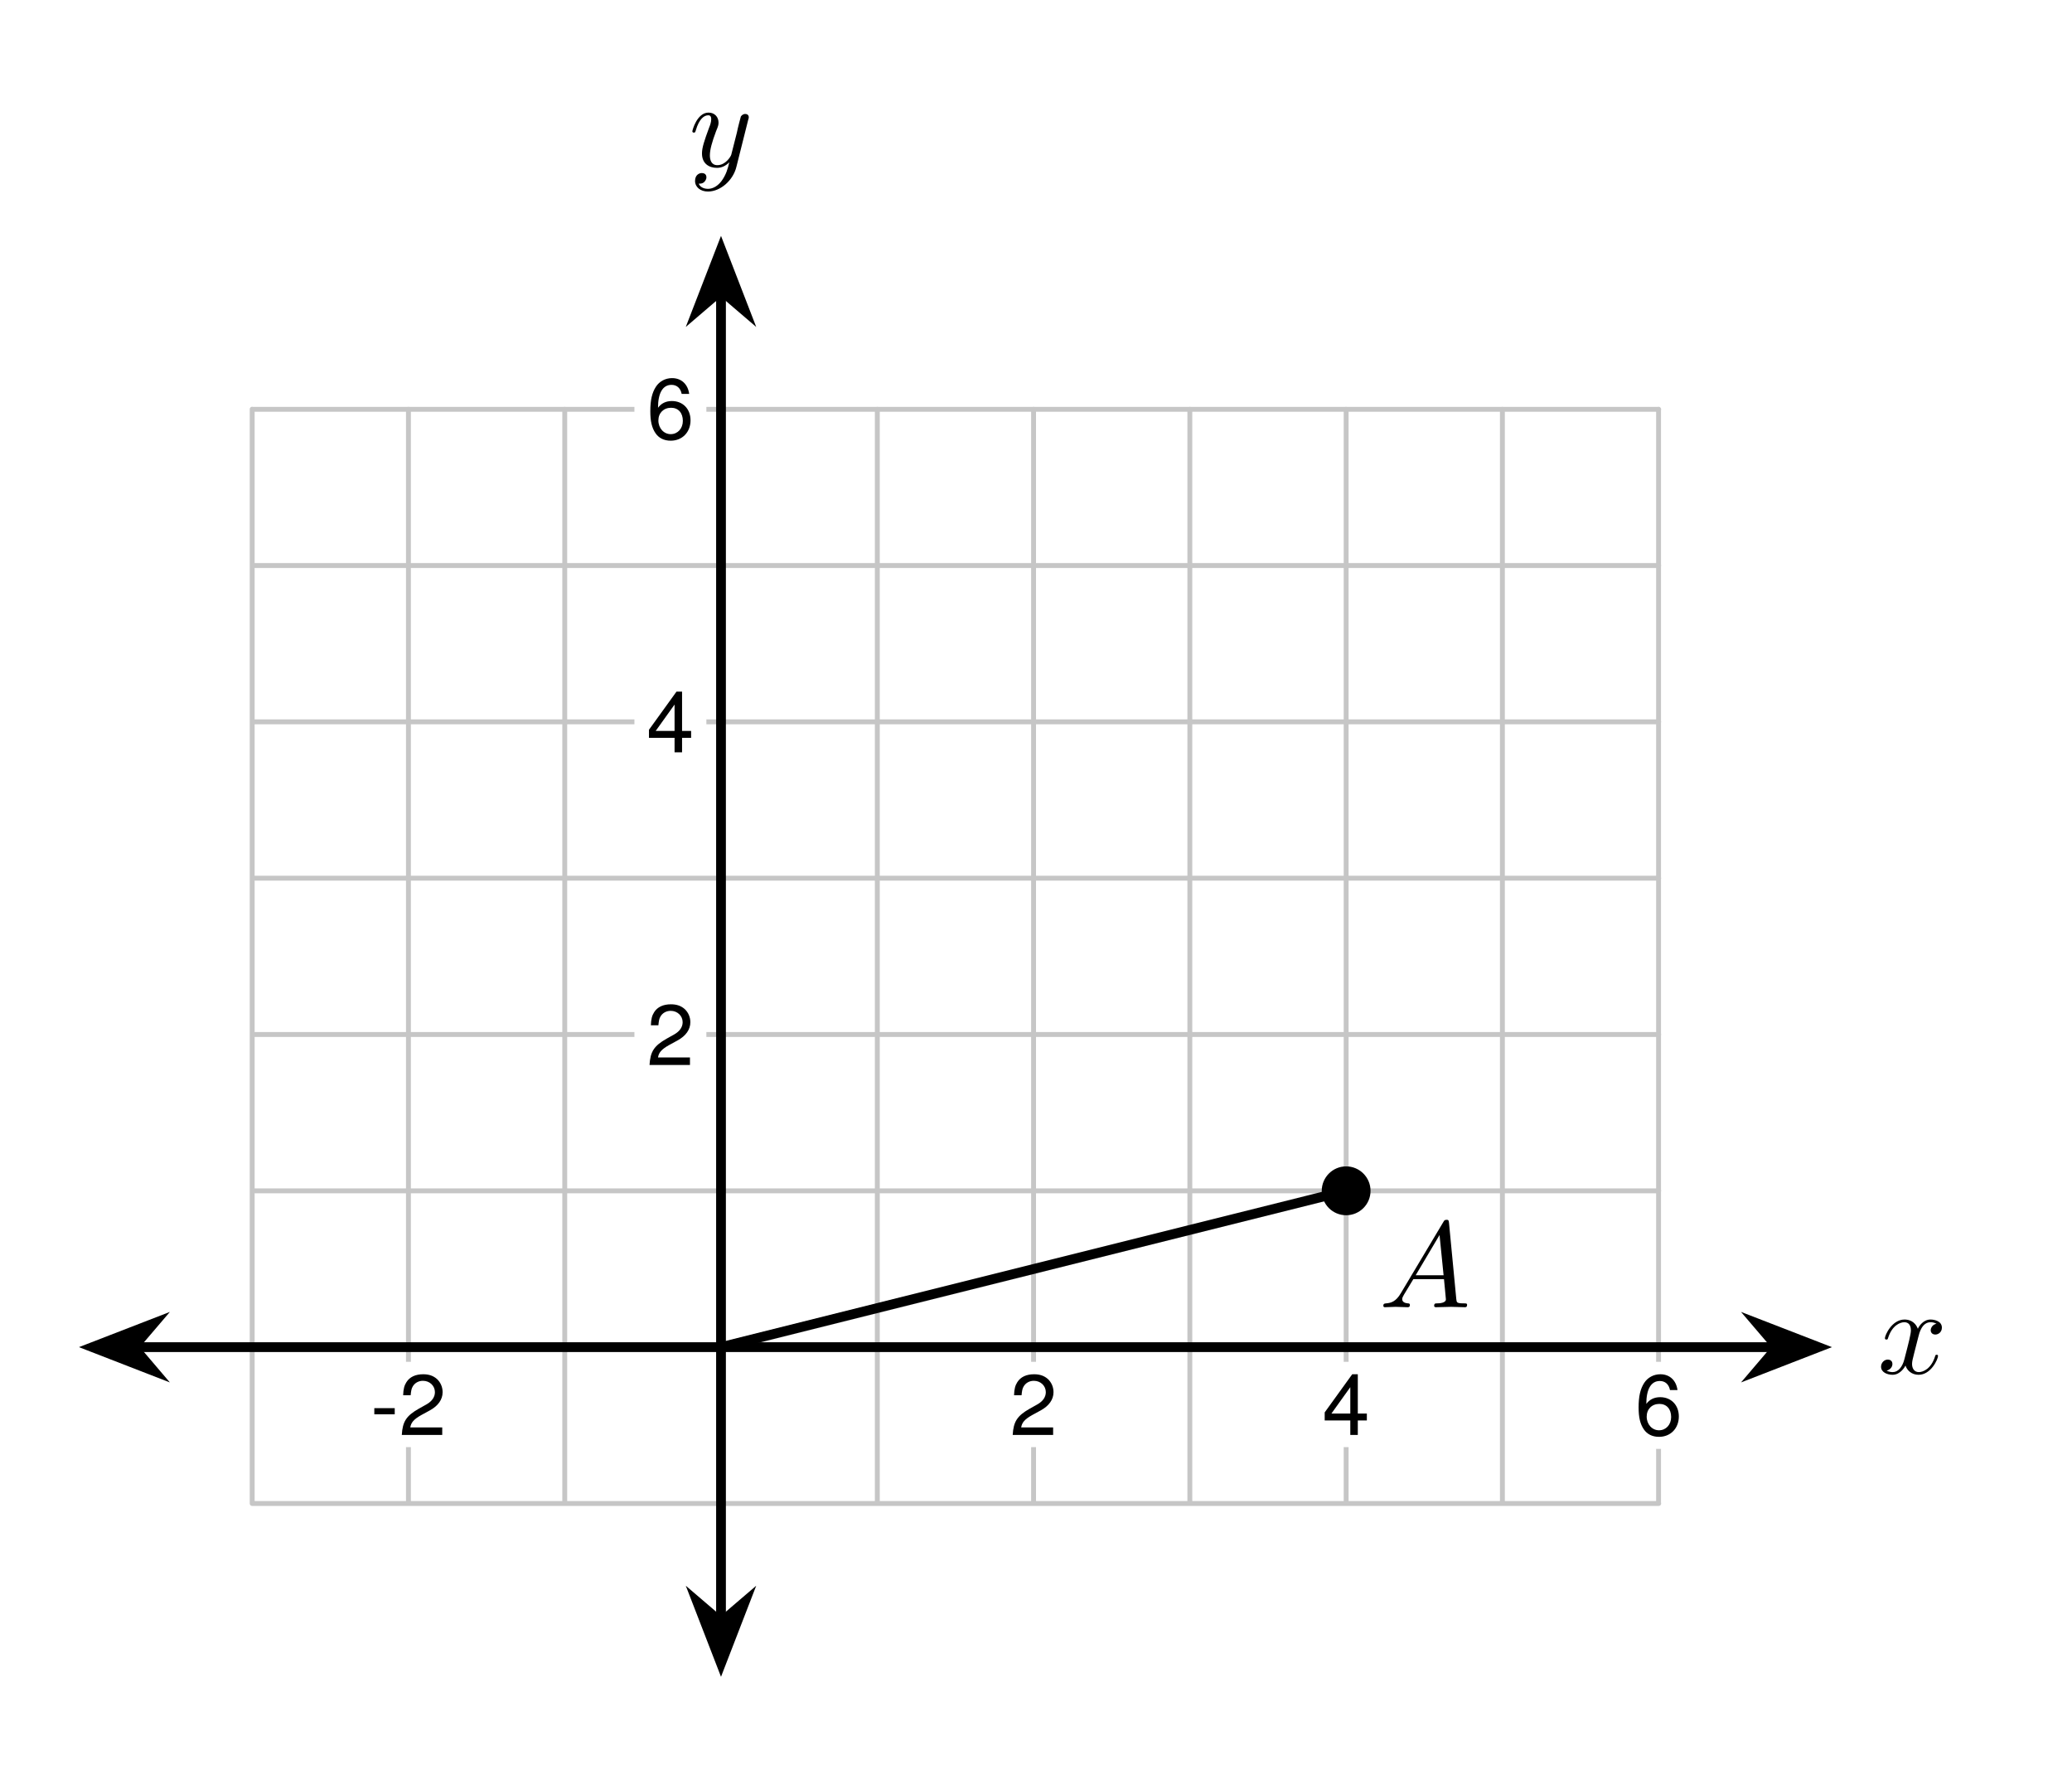
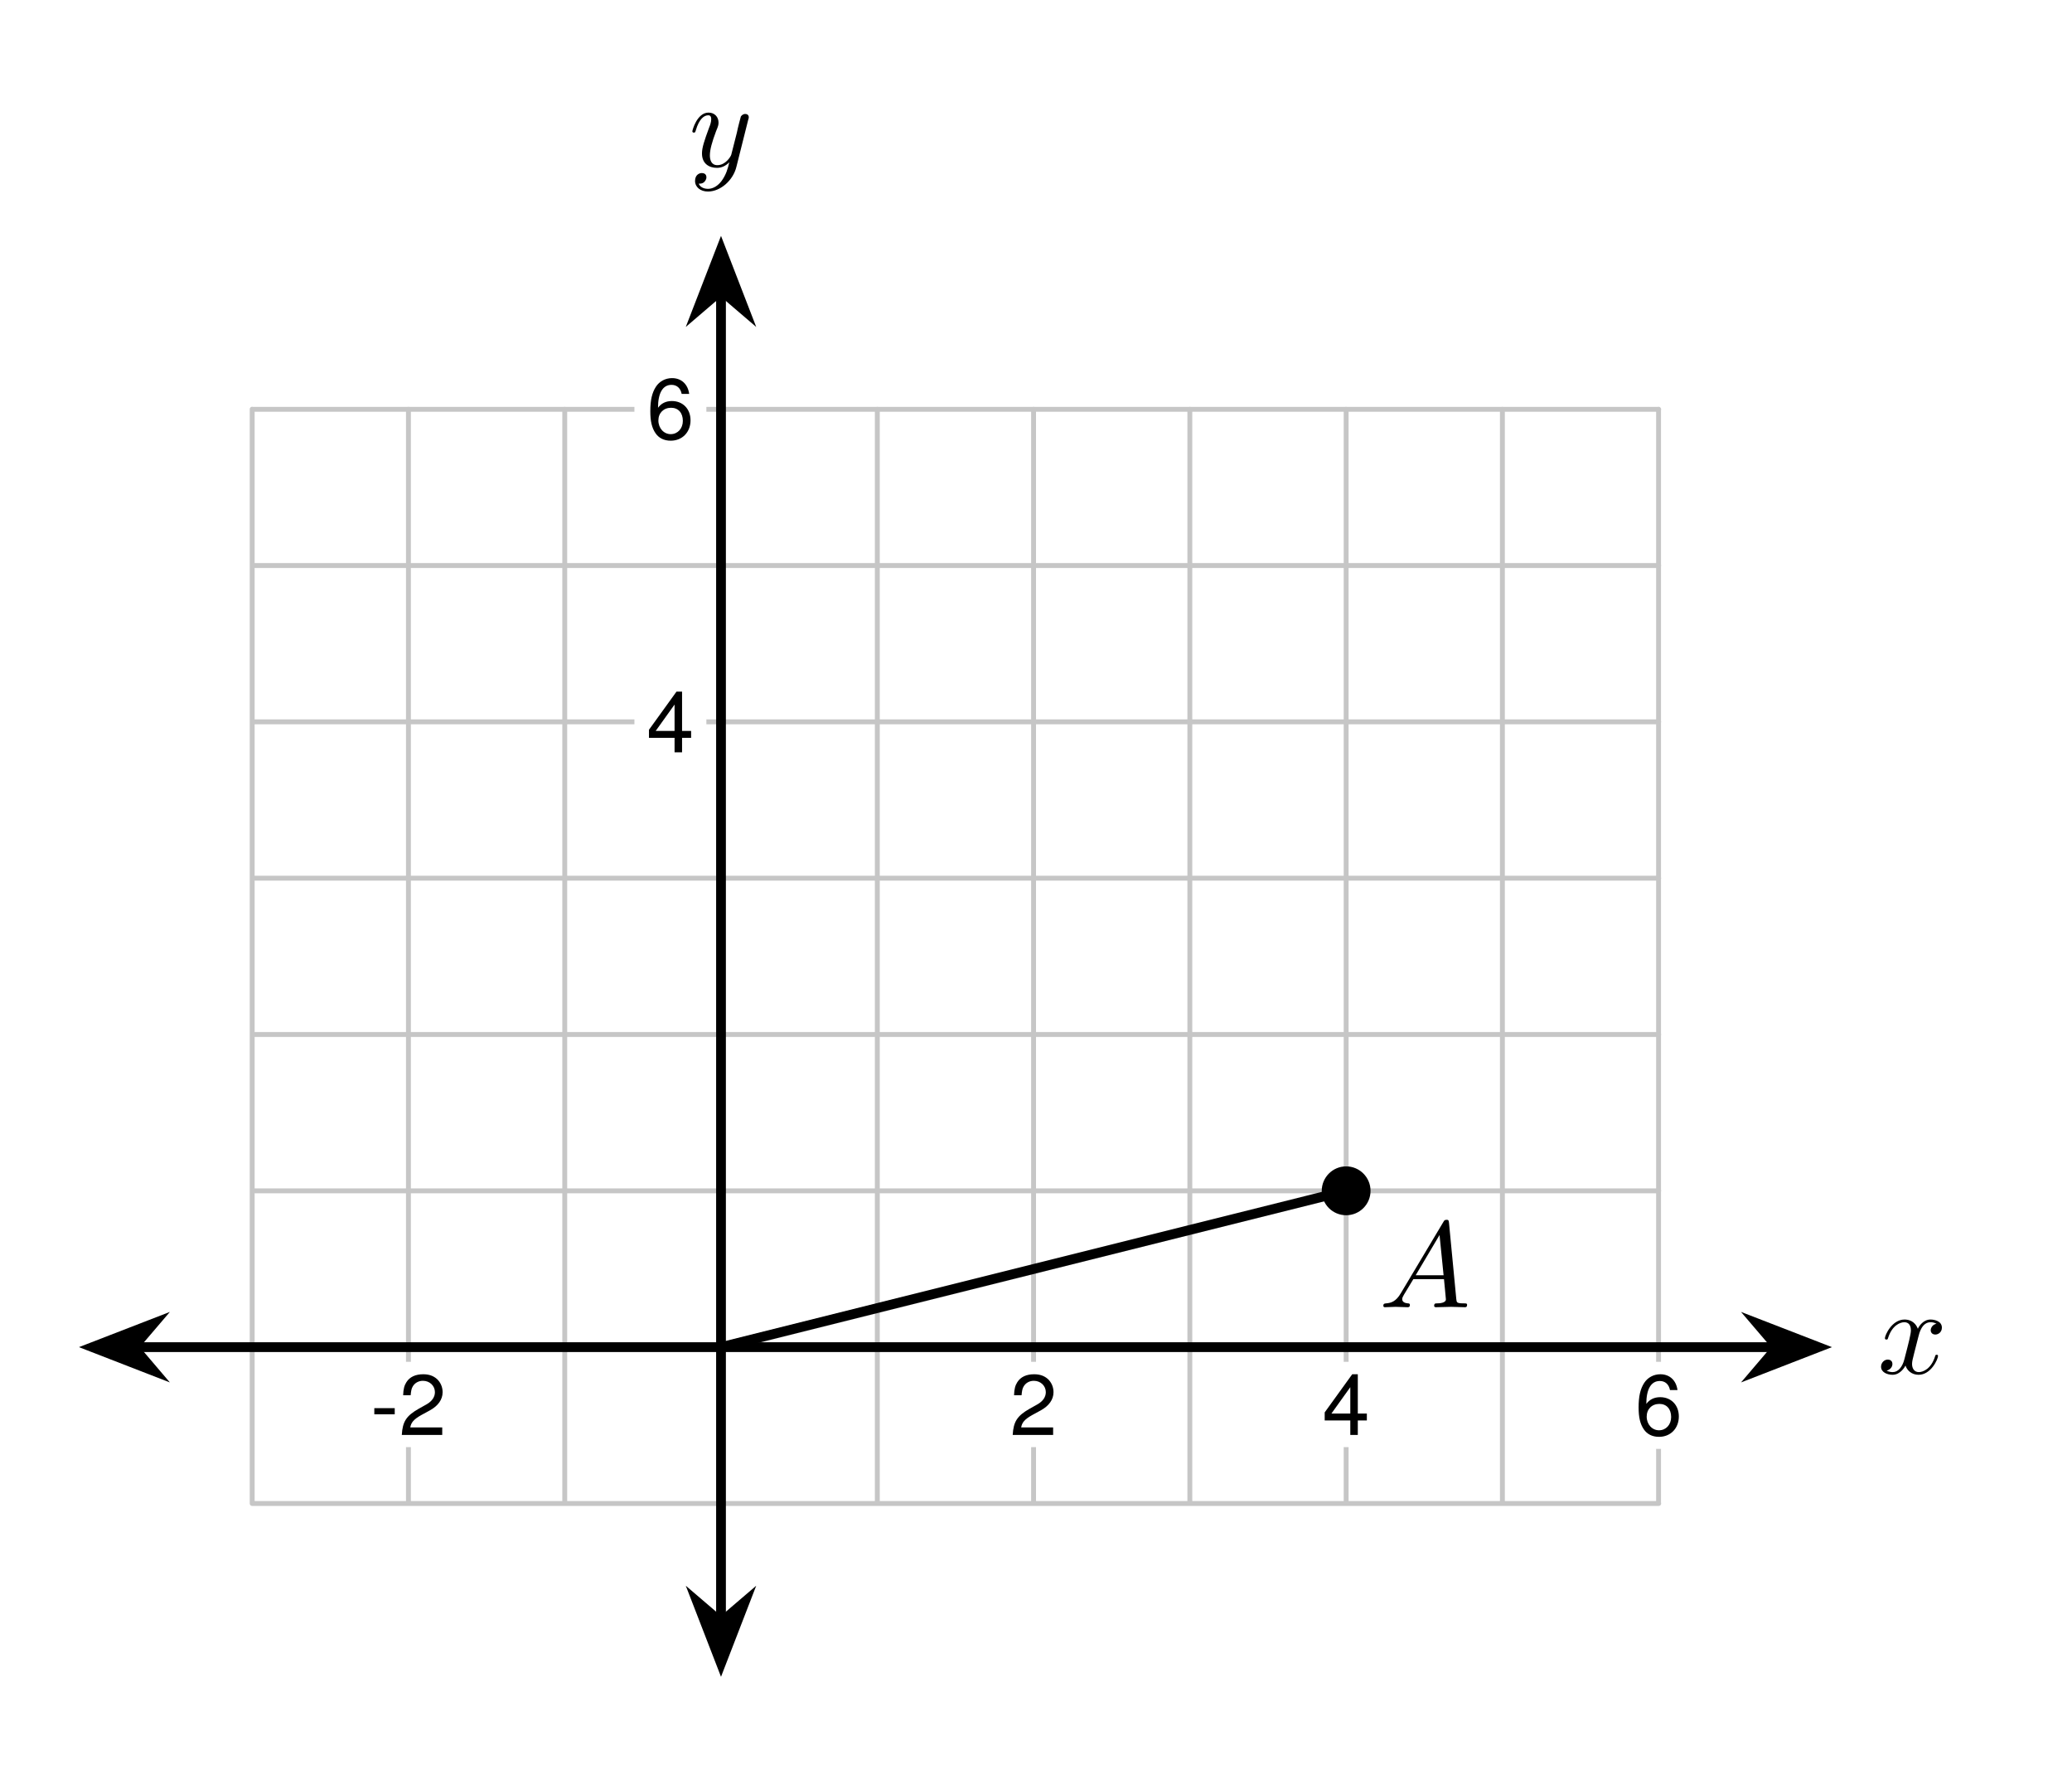
<svg xmlns="http://www.w3.org/2000/svg" xmlns:xlink="http://www.w3.org/1999/xlink" width="168.183" height="143.204" viewBox="0 0 168.183 143.204">
  <defs>
    <g>
      <g id="glyph-0-0">
        <path d="M 3.312 -2.984 C 3.375 -3.25 3.594 -4.156 4.297 -4.156 C 4.344 -4.156 4.578 -4.156 4.781 -4.031 C 4.5 -3.984 4.312 -3.734 4.312 -3.5 C 4.312 -3.344 4.422 -3.156 4.688 -3.156 C 4.906 -3.156 5.219 -3.328 5.219 -3.719 C 5.219 -4.234 4.641 -4.375 4.297 -4.375 C 3.719 -4.375 3.375 -3.859 3.266 -3.625 C 3.016 -4.281 2.484 -4.375 2.188 -4.375 C 1.156 -4.375 0.594 -3.094 0.594 -2.859 C 0.594 -2.75 0.688 -2.75 0.719 -2.75 C 0.797 -2.75 0.828 -2.781 0.844 -2.859 C 1.172 -3.906 1.828 -4.156 2.172 -4.156 C 2.359 -4.156 2.703 -4.078 2.703 -3.5 C 2.703 -3.188 2.531 -2.531 2.172 -1.141 C 2.016 -0.531 1.672 -0.109 1.234 -0.109 C 1.172 -0.109 0.938 -0.109 0.734 -0.234 C 0.984 -0.281 1.203 -0.5 1.203 -0.766 C 1.203 -1.047 0.984 -1.125 0.828 -1.125 C 0.531 -1.125 0.281 -0.859 0.281 -0.547 C 0.281 -0.094 0.781 0.109 1.219 0.109 C 1.875 0.109 2.234 -0.578 2.266 -0.641 C 2.375 -0.281 2.734 0.109 3.328 0.109 C 4.344 0.109 4.906 -1.172 4.906 -1.422 C 4.906 -1.516 4.828 -1.516 4.797 -1.516 C 4.703 -1.516 4.688 -1.469 4.672 -1.406 C 4.344 -0.344 3.672 -0.109 3.344 -0.109 C 2.969 -0.109 2.797 -0.422 2.797 -0.766 C 2.797 -0.984 2.859 -1.203 2.969 -1.641 Z M 3.312 -2.984 " />
      </g>
      <g id="glyph-0-1">
        <path d="M 4.812 -3.781 C 4.859 -3.906 4.859 -3.938 4.859 -4 C 4.859 -4.188 4.719 -4.266 4.562 -4.266 C 4.469 -4.266 4.312 -4.203 4.219 -4.062 C 4.203 -4.016 4.125 -3.703 4.078 -3.531 C 4.016 -3.266 3.938 -3 3.891 -2.734 L 3.438 -0.953 C 3.391 -0.797 2.969 -0.109 2.312 -0.109 C 1.812 -0.109 1.703 -0.547 1.703 -0.906 C 1.703 -1.359 1.875 -1.984 2.203 -2.859 C 2.375 -3.266 2.406 -3.375 2.406 -3.562 C 2.406 -4.016 2.094 -4.375 1.594 -4.375 C 0.656 -4.375 0.281 -2.938 0.281 -2.859 C 0.281 -2.75 0.391 -2.75 0.406 -2.75 C 0.5 -2.75 0.516 -2.781 0.562 -2.938 C 0.828 -3.859 1.234 -4.156 1.562 -4.156 C 1.641 -4.156 1.812 -4.156 1.812 -3.844 C 1.812 -3.594 1.719 -3.344 1.641 -3.156 C 1.25 -2.094 1.062 -1.531 1.062 -1.062 C 1.062 -0.188 1.688 0.109 2.281 0.109 C 2.672 0.109 3 -0.062 3.281 -0.344 C 3.156 0.172 3.031 0.656 2.641 1.188 C 2.375 1.531 2 1.812 1.547 1.812 C 1.406 1.812 0.953 1.781 0.797 1.391 C 0.953 1.391 1.078 1.391 1.219 1.281 C 1.312 1.188 1.422 1.062 1.422 0.875 C 1.422 0.562 1.156 0.531 1.047 0.531 C 0.828 0.531 0.5 0.688 0.5 1.172 C 0.5 1.672 0.938 2.031 1.547 2.031 C 2.562 2.031 3.594 1.125 3.859 0.016 Z M 4.812 -3.781 " />
      </g>
      <g id="glyph-0-2">
        <path d="M 1.766 -1.141 C 1.375 -0.469 0.984 -0.344 0.562 -0.312 C 0.438 -0.297 0.344 -0.297 0.344 -0.109 C 0.344 -0.047 0.391 0 0.469 0 C 0.75 0 1.047 -0.031 1.328 -0.031 C 1.656 -0.031 2 0 2.312 0 C 2.375 0 2.5 0 2.5 -0.188 C 2.5 -0.297 2.422 -0.312 2.344 -0.312 C 2.125 -0.328 1.875 -0.406 1.875 -0.656 C 1.875 -0.766 1.938 -0.875 2.016 -1.016 L 2.781 -2.281 L 5.266 -2.281 C 5.281 -2.078 5.422 -0.734 5.422 -0.641 C 5.422 -0.344 4.906 -0.312 4.703 -0.312 C 4.562 -0.312 4.469 -0.312 4.469 -0.109 C 4.469 0 4.594 0 4.609 0 C 5.016 0 5.438 -0.031 5.844 -0.031 C 6.094 -0.031 6.719 0 6.969 0 C 7.031 0 7.141 0 7.141 -0.203 C 7.141 -0.312 7.047 -0.312 6.922 -0.312 C 6.297 -0.312 6.297 -0.375 6.266 -0.656 L 5.672 -6.859 C 5.641 -7.047 5.641 -7.094 5.484 -7.094 C 5.312 -7.094 5.281 -7.031 5.219 -6.922 Z M 2.969 -2.594 L 4.906 -5.859 L 5.234 -2.594 Z M 2.969 -2.594 " />
      </g>
      <g id="glyph-1-0">
        <path d="M 1.969 -2.172 L 0.312 -2.172 L 0.312 -1.672 L 1.969 -1.672 Z M 1.969 -2.172 " />
      </g>
      <g id="glyph-1-1">
        <path d="M 3.516 -0.609 L 0.922 -0.609 C 0.984 -1 1.203 -1.266 1.812 -1.609 L 2.5 -1.984 C 3.188 -2.359 3.547 -2.875 3.547 -3.469 C 3.547 -3.891 3.375 -4.266 3.094 -4.531 C 2.797 -4.797 2.438 -4.922 1.969 -4.922 C 1.344 -4.922 0.875 -4.703 0.609 -4.281 C 0.438 -4.016 0.359 -3.719 0.344 -3.219 L 0.953 -3.219 C 0.984 -3.547 1.016 -3.75 1.109 -3.906 C 1.266 -4.203 1.578 -4.391 1.953 -4.391 C 2.5 -4.391 2.922 -3.984 2.922 -3.469 C 2.922 -3.078 2.688 -2.734 2.25 -2.484 L 1.609 -2.125 C 0.594 -1.547 0.297 -1.078 0.234 0 L 3.516 0 Z M 3.516 -0.609 " />
      </g>
      <g id="glyph-1-2">
        <path d="M 2.266 -1.172 L 2.266 0 L 2.875 0 L 2.875 -1.172 L 3.609 -1.172 L 3.609 -1.734 L 2.875 -1.734 L 2.875 -4.922 L 2.422 -4.922 L 0.188 -1.828 L 0.188 -1.172 Z M 2.266 -1.734 L 0.734 -1.734 L 2.266 -3.875 Z M 2.266 -1.734 " />
      </g>
      <g id="glyph-1-3">
        <path d="M 3.453 -3.641 C 3.344 -4.438 2.812 -4.922 2.062 -4.922 C 1.516 -4.922 1.031 -4.656 0.75 -4.219 C 0.438 -3.734 0.297 -3.141 0.297 -2.234 C 0.297 -1.422 0.422 -0.891 0.719 -0.453 C 0.984 -0.062 1.406 0.156 1.953 0.156 C 2.891 0.156 3.562 -0.531 3.562 -1.5 C 3.562 -2.422 2.938 -3.062 2.047 -3.062 C 1.562 -3.062 1.188 -2.875 0.922 -2.516 C 0.922 -3.719 1.312 -4.375 2.016 -4.375 C 2.453 -4.375 2.75 -4.109 2.844 -3.641 Z M 1.984 -2.516 C 2.562 -2.516 2.938 -2.109 2.938 -1.453 C 2.938 -0.828 2.516 -0.375 1.953 -0.375 C 1.391 -0.375 0.953 -0.859 0.953 -1.484 C 0.953 -2.094 1.375 -2.516 1.984 -2.516 Z M 1.984 -2.516 " />
      </g>
    </g>
    <clipPath id="clip-0">
      <path clip-rule="nonzero" d="M 0.059 96 L 24 96 L 24 123 L 0.059 123 Z M 0.059 96 " />
    </clipPath>
    <clipPath id="clip-1">
      <path clip-rule="nonzero" d="M 45 118 L 72 118 L 72 142.414 L 45 142.414 Z M 45 118 " />
    </clipPath>
  </defs>
  <path fill="none" stroke-width="0.399" stroke-linecap="round" stroke-linejoin="round" stroke="rgb(77.499%, 77.499%, 77.499%)" stroke-opacity="1" stroke-miterlimit="10" d="M -38.266 -12.757 L 76.536 -12.757 M -38.266 0.001 L 76.536 0.001 M -38.266 12.755 L 76.536 12.755 M -38.266 25.513 L 76.536 25.513 M -38.266 38.267 L 76.536 38.267 M -38.266 51.025 L 76.536 51.025 M -38.266 63.779 L 76.536 63.779 M -38.266 76.526 L 76.536 76.526 M -38.266 -12.757 L -38.266 76.537 M -25.512 -12.757 L -25.512 76.537 M -12.754 -12.757 L -12.754 76.537 M -0 -12.757 L -0 76.537 M 12.758 -12.757 L 12.758 76.537 M 25.512 -12.757 L 25.512 76.537 M 38.266 -12.757 L 38.266 76.537 M 51.024 -12.757 L 51.024 76.537 M 63.778 -12.757 L 63.778 76.537 M 76.524 -12.757 L 76.524 76.537 " transform="matrix(0.994472, 0, 0, -0.994472, 58.52362, 109.3174)" />
  <path fill="none" stroke-width="0.797" stroke-linecap="round" stroke-linejoin="round" stroke="rgb(0%, 0%, 0%)" stroke-opacity="1" stroke-miterlimit="10" d="M -47.764 0.001 L 86.03 0.001 " transform="matrix(0.994472, 0, 0, -0.994472, 58.52362, 109.3174)" />
  <path fill-rule="nonzero" fill="rgb(0%, 0%, 0%)" fill-opacity="1" d="M 7.504 109.316 L 12.469 111.242 L 10.828 109.316 L 12.469 107.395 Z M 7.504 109.316 " />
  <g clip-path="url(#clip-0)">
    <path fill="none" stroke-width="0.797" stroke-linecap="round" stroke-linejoin="miter" stroke="rgb(0%, 0%, 0%)" stroke-opacity="1" stroke-miterlimit="10" d="M 6.258 -0.001 L 1.266 1.936 L 2.916 -0.001 L 1.266 -1.934 Z M 6.258 -0.001 " transform="matrix(-0.994472, 0, 0, 0.994472, 13.7278, 109.3174)" />
  </g>
  <path fill-rule="nonzero" fill="rgb(0%, 0%, 0%)" fill-opacity="1" stroke-width="0.797" stroke-linecap="round" stroke-linejoin="miter" stroke="rgb(0%, 0%, 0%)" stroke-opacity="1" stroke-miterlimit="10" d="M 6.26 0.001 L 1.268 1.934 L 2.918 0.001 L 1.268 -1.936 Z M 6.26 0.001 " transform="matrix(0.994472, 0, 0, -0.994472, 141.3758, 109.3174)" />
  <g fill="rgb(0%, 0%, 0%)" fill-opacity="1">
    <use xlink:href="#glyph-0-0" x="152.403" y="111.451" />
  </g>
  <path fill="none" stroke-width="0.797" stroke-linecap="round" stroke-linejoin="round" stroke="rgb(0%, 0%, 0%)" stroke-opacity="1" stroke-miterlimit="10" d="M -0 -22.251 L -0 86.031 " transform="matrix(0.994472, 0, 0, -0.994472, 58.52362, 109.3174)" />
  <path fill-rule="nonzero" fill="rgb(0%, 0%, 0%)" fill-opacity="1" d="M 58.523 134.969 L 60.445 130 L 58.523 131.645 L 56.602 130 Z M 58.523 134.969 " />
  <g clip-path="url(#clip-1)">
    <path fill="none" stroke-width="0.797" stroke-linecap="round" stroke-linejoin="miter" stroke="rgb(0%, 0%, 0%)" stroke-opacity="1" stroke-miterlimit="10" d="M 6.261 -0 L 1.265 1.932 L 2.918 -0 L 1.265 -1.933 Z M 6.261 -0 " transform="matrix(0, 0.994472, 0.994472, 0, 58.52362, 128.7423)" />
  </g>
  <path fill-rule="nonzero" fill="rgb(0%, 0%, 0%)" fill-opacity="1" stroke-width="0.797" stroke-linecap="round" stroke-linejoin="miter" stroke="rgb(0%, 0%, 0%)" stroke-opacity="1" stroke-miterlimit="10" d="M 6.261 0 L 1.265 1.933 L 2.919 0 L 1.265 -1.932 Z M 6.261 0 " transform="matrix(0, -0.994472, -0.994472, 0, 58.52362, 26.46513)" />
  <g fill="rgb(0%, 0%, 0%)" fill-opacity="1">
    <use xlink:href="#glyph-0-1" x="55.917" y="13.512" />
  </g>
  <path fill-rule="nonzero" fill="rgb(100%, 100%, 100%)" fill-opacity="1" d="M 29.078 117.43 L 37.227 117.43 L 37.227 110.508 L 29.078 110.508 Z M 29.078 117.43 " />
  <g fill="rgb(0%, 0%, 0%)" fill-opacity="1">
    <use xlink:href="#glyph-1-0" x="30.071" y="116.439" />
    <use xlink:href="#glyph-1-1" x="32.38" y="116.439" />
  </g>
  <path fill-rule="nonzero" fill="rgb(100%, 100%, 100%)" fill-opacity="1" d="M 80.977 117.43 L 86.812 117.43 L 86.812 110.508 L 80.977 110.508 Z M 80.977 117.43 " />
  <g fill="rgb(0%, 0%, 0%)" fill-opacity="1">
    <use xlink:href="#glyph-1-1" x="81.966" y="116.439" />
  </g>
  <path fill-rule="nonzero" fill="rgb(100%, 100%, 100%)" fill-opacity="1" d="M 106.348 117.43 L 112.184 117.43 L 112.184 110.508 L 106.348 110.508 Z M 106.348 117.43 " />
  <g fill="rgb(0%, 0%, 0%)" fill-opacity="1">
    <use xlink:href="#glyph-1-2" x="107.337" y="116.439" />
  </g>
  <path fill-rule="nonzero" fill="rgb(100%, 100%, 100%)" fill-opacity="1" d="M 131.719 117.57 L 137.555 117.57 L 137.555 110.508 L 131.719 110.508 Z M 131.719 117.57 " />
  <g fill="rgb(0%, 0%, 0%)" fill-opacity="1">
    <use xlink:href="#glyph-1-3" x="132.708" y="116.439" />
  </g>
-   <path fill-rule="nonzero" fill="rgb(100%, 100%, 100%)" fill-opacity="1" d="M 51.496 87.406 L 57.336 87.406 L 57.336 80.484 L 51.496 80.484 Z M 51.496 87.406 " />
-   <g fill="rgb(0%, 0%, 0%)" fill-opacity="1">
-     <use xlink:href="#glyph-1-1" x="52.488" y="86.418" />
-   </g>
  <path fill-rule="nonzero" fill="rgb(100%, 100%, 100%)" fill-opacity="1" d="M 51.496 62.035 L 57.336 62.035 L 57.336 55.113 L 51.496 55.113 Z M 51.496 62.035 " />
  <g fill="rgb(0%, 0%, 0%)" fill-opacity="1">
    <use xlink:href="#glyph-1-2" x="52.488" y="61.047" />
  </g>
  <path fill-rule="nonzero" fill="rgb(100%, 100%, 100%)" fill-opacity="1" d="M 51.496 36.738 L 57.336 36.738 L 57.336 29.672 L 51.496 29.672 Z M 51.496 36.738 " />
  <g fill="rgb(0%, 0%, 0%)" fill-opacity="1">
    <use xlink:href="#glyph-1-3" x="52.488" y="35.605" />
  </g>
  <path fill="none" stroke-width="0.797" stroke-linecap="round" stroke-linejoin="round" stroke="rgb(0%, 0%, 0%)" stroke-opacity="1" stroke-miterlimit="10" d="M 51.024 12.755 Z M 51.024 12.755 " transform="matrix(0.994472, 0, 0, -0.994472, 58.52362, 109.3174)" />
  <path fill-rule="nonzero" fill="rgb(0%, 0%, 0%)" fill-opacity="1" d="M 111.246 96.633 C 111.246 95.539 110.359 94.648 109.266 94.648 C 108.172 94.648 107.285 95.539 107.285 96.633 C 107.285 97.727 108.172 98.613 109.266 98.613 C 110.359 98.613 111.246 97.727 111.246 96.633 Z M 111.246 96.633 " />
  <g fill="rgb(0%, 0%, 0%)" fill-opacity="1">
    <use xlink:href="#glyph-0-2" x="111.941" y="106.077" />
  </g>
  <path fill="none" stroke-width="0.797" stroke-linecap="round" stroke-linejoin="round" stroke="rgb(0%, 0%, 0%)" stroke-opacity="1" stroke-miterlimit="10" d="M -0 0.001 L 51.024 12.755 " transform="matrix(0.994472, 0, 0, -0.994472, 58.52362, 109.3174)" />
</svg>
